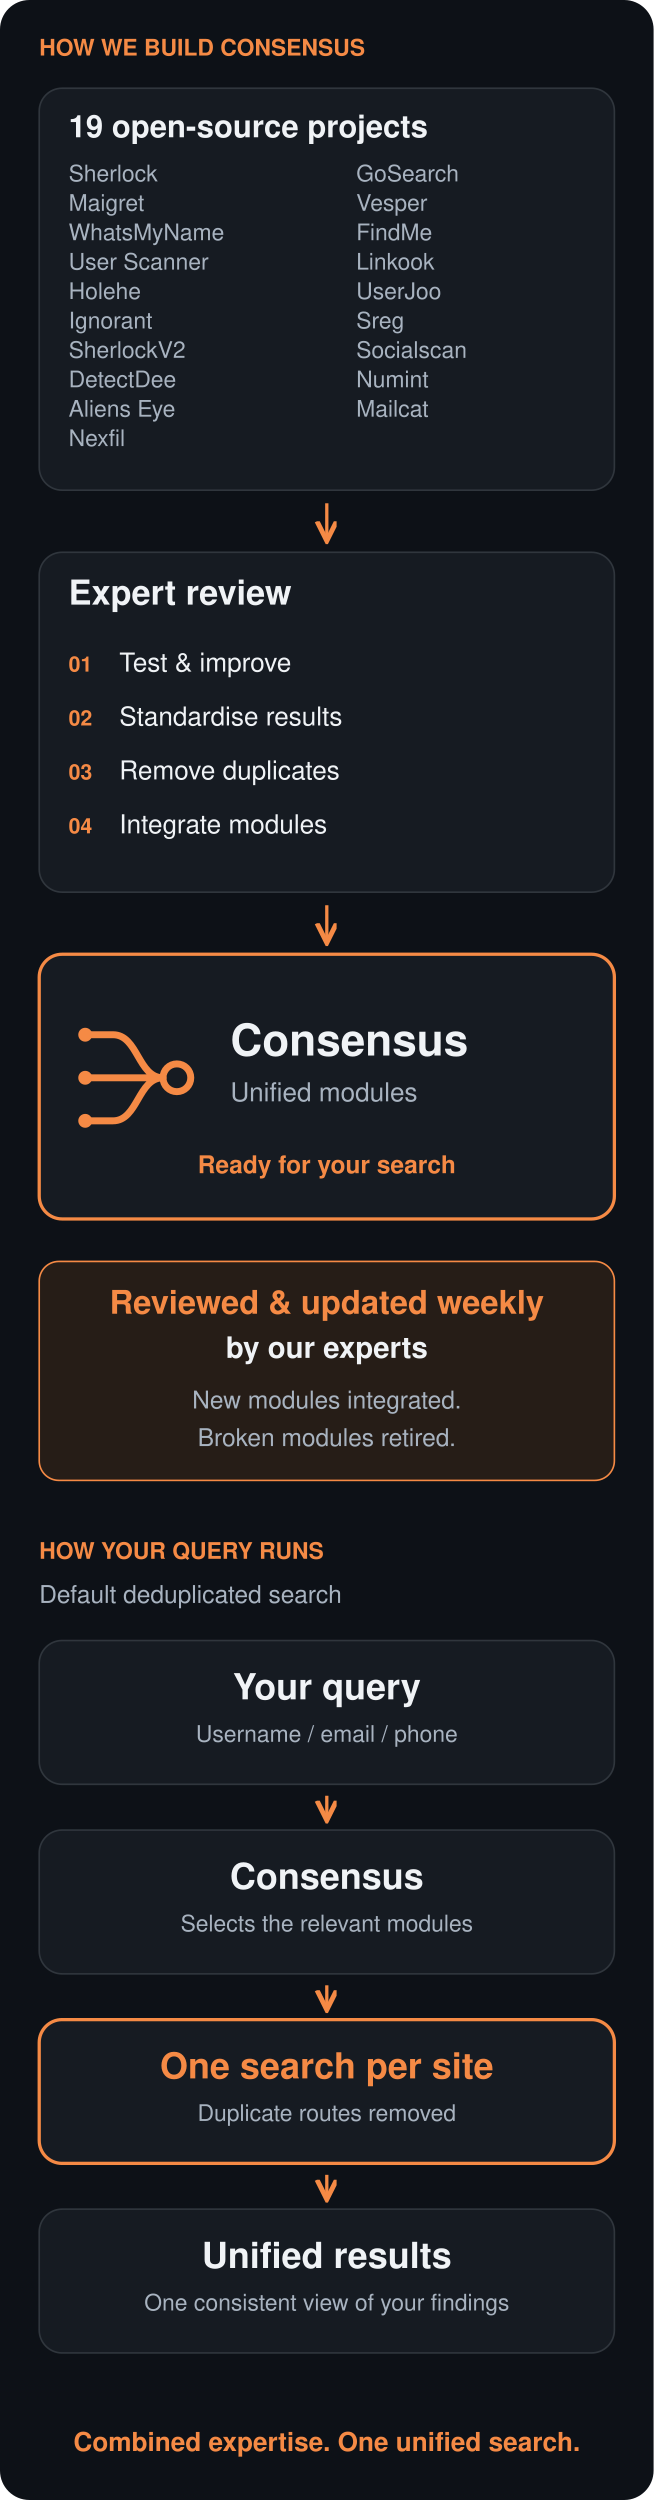
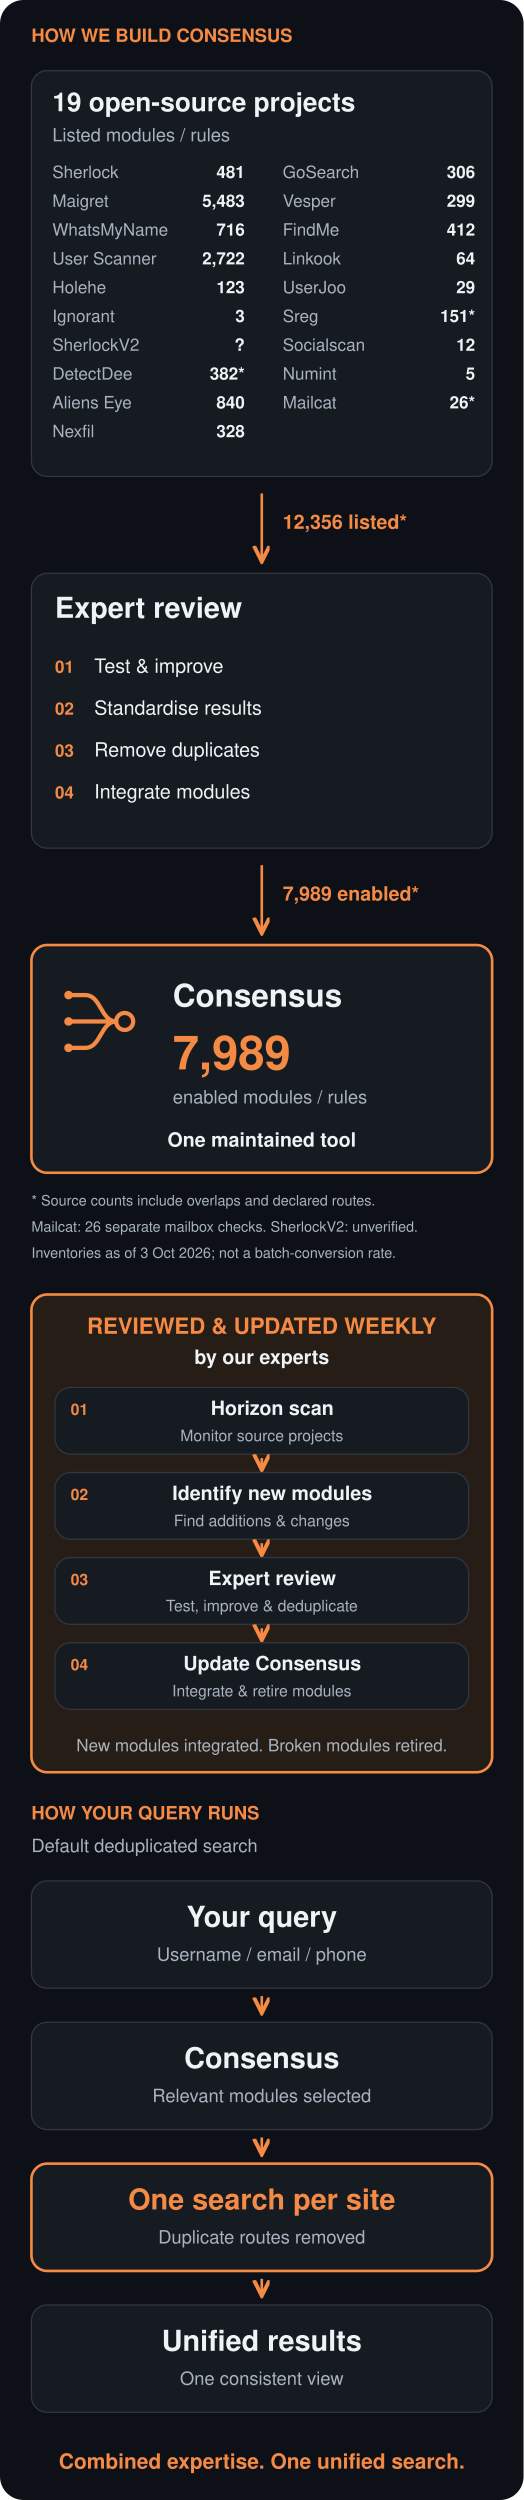
- <svg xmlns="http://www.w3.org/2000/svg" width="400" height="1530" viewBox="0 0 400 1530" role="img" aria-labelledby="title desc">
-   <rect width="400" height="1530" rx="18" fill="#0d1117" />
+ <svg xmlns="http://www.w3.org/2000/svg" width="400" height="1910" viewBox="0 0 400 1910" role="img" aria-labelledby="title desc">
+   <rect width="400" height="1910" rx="18" fill="#0d1117" />
  <defs>
    <marker id="arrow" markerWidth="7" markerHeight="7" refX="5" refY="3" orient="auto">
      <path d="M0 0L6 3L0 6" fill="none" stroke="#f58a45" stroke-width="1.5" />
    </marker>
  </defs>
  <g font-family="Segoe UI, Helvetica, Arial, sans-serif">
-     <text x="24" y="34" font-size="14" fill="#f58a45" font-weight="700" text-anchor="start">HOW WE BUILD CONSENSUS</text>
-     <rect x="24" y="54" width="352" height="246" rx="14" fill="#161b22" stroke="#30363d" stroke-width="1" />
-     <text x="42" y="84" font-size="19" fill="#f0f3f6" font-weight="600" text-anchor="start">19 open-source projects</text>
-     <text x="42" y="111" font-size="14" fill="#a8b3c0" font-weight="400" text-anchor="start">Sherlock</text>
-     <text x="42" y="129" font-size="14" fill="#a8b3c0" font-weight="400" text-anchor="start">Maigret</text>
-     <text x="42" y="147" font-size="14" fill="#a8b3c0" font-weight="400" text-anchor="start">WhatsMyName</text>
-     <text x="42" y="165" font-size="14" fill="#a8b3c0" font-weight="400" text-anchor="start">User Scanner</text>
-     <text x="42" y="183" font-size="14" fill="#a8b3c0" font-weight="400" text-anchor="start">Holehe</text>
-     <text x="42" y="201" font-size="14" fill="#a8b3c0" font-weight="400" text-anchor="start">Ignorant</text>
-     <text x="42" y="219" font-size="14" fill="#a8b3c0" font-weight="400" text-anchor="start">SherlockV2</text>
-     <text x="42" y="237" font-size="14" fill="#a8b3c0" font-weight="400" text-anchor="start">DetectDee</text>
-     <text x="42" y="255" font-size="14" fill="#a8b3c0" font-weight="400" text-anchor="start">Aliens Eye</text>
-     <text x="42" y="273" font-size="14" fill="#a8b3c0" font-weight="400" text-anchor="start">Nexfil</text>
-     <text x="218" y="111" font-size="14" fill="#a8b3c0" font-weight="400" text-anchor="start">GoSearch</text>
-     <text x="218" y="129" font-size="14" fill="#a8b3c0" font-weight="400" text-anchor="start">Vesper</text>
-     <text x="218" y="147" font-size="14" fill="#a8b3c0" font-weight="400" text-anchor="start">FindMe</text>
-     <text x="218" y="165" font-size="14" fill="#a8b3c0" font-weight="400" text-anchor="start">Linkook</text>
-     <text x="218" y="183" font-size="14" fill="#a8b3c0" font-weight="400" text-anchor="start">UserJoo</text>
-     <text x="218" y="201" font-size="14" fill="#a8b3c0" font-weight="400" text-anchor="start">Sreg</text>
-     <text x="218" y="219" font-size="14" fill="#a8b3c0" font-weight="400" text-anchor="start">Socialscan</text>
-     <text x="218" y="237" font-size="14" fill="#a8b3c0" font-weight="400" text-anchor="start">Numint</text>
-     <text x="218" y="255" font-size="14" fill="#a8b3c0" font-weight="400" text-anchor="start">Mailcat</text>
-     <rect x="24" y="338" width="352" height="208" rx="14" fill="#161b22" stroke="#30363d" stroke-width="1" />
-     <text x="42" y="370" font-size="21" fill="#f0f3f6" font-weight="600" text-anchor="start">Expert review</text>
-     <text x="42" y="411" font-size="13" fill="#f58a45" font-weight="700" text-anchor="start">01</text>
-     <text x="73" y="411" font-size="16" fill="#f0f3f6" font-weight="400" text-anchor="start">Test &amp; improve</text>
-     <text x="42" y="444" font-size="13" fill="#f58a45" font-weight="700" text-anchor="start">02</text>
-     <text x="73" y="444" font-size="16" fill="#f0f3f6" font-weight="400" text-anchor="start">Standardise results</text>
-     <text x="42" y="477" font-size="13" fill="#f58a45" font-weight="700" text-anchor="start">03</text>
-     <text x="73" y="477" font-size="16" fill="#f0f3f6" font-weight="400" text-anchor="start">Remove duplicates</text>
-     <text x="42" y="510" font-size="13" fill="#f58a45" font-weight="700" text-anchor="start">04</text>
-     <text x="73" y="510" font-size="16" fill="#f0f3f6" font-weight="400" text-anchor="start">Integrate modules</text>
-     <rect x="24" y="584" width="352" height="162" rx="14" fill="#161b22" stroke="#f58a45" stroke-width="2" />
-     <g transform="translate(36 612) scale(0.85)">
+     <text x="24" y="32" font-size="14" fill="#f58a45" font-weight="700" text-anchor="start">HOW WE BUILD CONSENSUS</text>
+     <rect x="24" y="54" width="352" height="310" rx="12" fill="#161b22" stroke="#30363d" stroke-width="1" />
+     <text x="40" y="85" font-size="20" fill="#f0f3f6" font-weight="650" text-anchor="start">19 open-source projects</text>
+     <text x="40" y="108" font-size="14" fill="#a8b3c0" font-weight="400" text-anchor="start">Listed modules / rules</text>
+     <text x="40.0" y="136" font-size="13" fill="#a8b3c0" font-weight="400" text-anchor="start">Sherlock</text>
+     <text x="187.0" y="136" font-size="13" fill="#f0f3f6" font-weight="600" text-anchor="end">481</text>
+     <text x="40.0" y="158" font-size="13" fill="#a8b3c0" font-weight="400" text-anchor="start">Maigret</text>
+     <text x="187.0" y="158" font-size="13" fill="#f0f3f6" font-weight="600" text-anchor="end">5,483</text>
+     <text x="40.0" y="180" font-size="13" fill="#a8b3c0" font-weight="400" text-anchor="start">WhatsMyName</text>
+     <text x="187.0" y="180" font-size="13" fill="#f0f3f6" font-weight="600" text-anchor="end">716</text>
+     <text x="40.0" y="202" font-size="13" fill="#a8b3c0" font-weight="400" text-anchor="start">User Scanner</text>
+     <text x="187.0" y="202" font-size="13" fill="#f0f3f6" font-weight="600" text-anchor="end">2,722</text>
+     <text x="40.0" y="224" font-size="13" fill="#a8b3c0" font-weight="400" text-anchor="start">Holehe</text>
+     <text x="187.0" y="224" font-size="13" fill="#f0f3f6" font-weight="600" text-anchor="end">123</text>
+     <text x="40.0" y="246" font-size="13" fill="#a8b3c0" font-weight="400" text-anchor="start">Ignorant</text>
+     <text x="187.0" y="246" font-size="13" fill="#f0f3f6" font-weight="600" text-anchor="end">3</text>
+     <text x="40.0" y="268" font-size="13" fill="#a8b3c0" font-weight="400" text-anchor="start">SherlockV2</text>
+     <text x="187.0" y="268" font-size="13" fill="#f0f3f6" font-weight="600" text-anchor="end">?</text>
+     <text x="40.0" y="290" font-size="13" fill="#a8b3c0" font-weight="400" text-anchor="start">DetectDee</text>
+     <text x="187.0" y="290" font-size="13" fill="#f0f3f6" font-weight="600" text-anchor="end">382*</text>
+     <text x="40.0" y="312" font-size="13" fill="#a8b3c0" font-weight="400" text-anchor="start">Aliens Eye</text>
+     <text x="187.0" y="312" font-size="13" fill="#f0f3f6" font-weight="600" text-anchor="end">840</text>
+     <text x="40.0" y="334" font-size="13" fill="#a8b3c0" font-weight="400" text-anchor="start">Nexfil</text>
+     <text x="187.0" y="334" font-size="13" fill="#f0f3f6" font-weight="600" text-anchor="end">328</text>
+     <text x="216.0" y="136" font-size="13" fill="#a8b3c0" font-weight="400" text-anchor="start">GoSearch</text>
+     <text x="363.0" y="136" font-size="13" fill="#f0f3f6" font-weight="600" text-anchor="end">306</text>
+     <text x="216.0" y="158" font-size="13" fill="#a8b3c0" font-weight="400" text-anchor="start">Vesper</text>
+     <text x="363.0" y="158" font-size="13" fill="#f0f3f6" font-weight="600" text-anchor="end">299</text>
+     <text x="216.0" y="180" font-size="13" fill="#a8b3c0" font-weight="400" text-anchor="start">FindMe</text>
+     <text x="363.0" y="180" font-size="13" fill="#f0f3f6" font-weight="600" text-anchor="end">412</text>
+     <text x="216.0" y="202" font-size="13" fill="#a8b3c0" font-weight="400" text-anchor="start">Linkook</text>
+     <text x="363.0" y="202" font-size="13" fill="#f0f3f6" font-weight="600" text-anchor="end">64</text>
+     <text x="216.0" y="224" font-size="13" fill="#a8b3c0" font-weight="400" text-anchor="start">UserJoo</text>
+     <text x="363.0" y="224" font-size="13" fill="#f0f3f6" font-weight="600" text-anchor="end">29</text>
+     <text x="216.0" y="246" font-size="13" fill="#a8b3c0" font-weight="400" text-anchor="start">Sreg</text>
+     <text x="363.0" y="246" font-size="13" fill="#f0f3f6" font-weight="600" text-anchor="end">151*</text>
+     <text x="216.0" y="268" font-size="13" fill="#a8b3c0" font-weight="400" text-anchor="start">Socialscan</text>
+     <text x="363.0" y="268" font-size="13" fill="#f0f3f6" font-weight="600" text-anchor="end">12</text>
+     <text x="216.0" y="290" font-size="13" fill="#a8b3c0" font-weight="400" text-anchor="start">Numint</text>
+     <text x="363.0" y="290" font-size="13" fill="#f0f3f6" font-weight="600" text-anchor="end">5</text>
+     <text x="216.0" y="312" font-size="13" fill="#a8b3c0" font-weight="400" text-anchor="start">Mailcat</text>
+     <text x="363.0" y="312" font-size="13" fill="#f0f3f6" font-weight="600" text-anchor="end">26*</text>
+     <rect x="24" y="438" width="352" height="210" rx="12" fill="#161b22" stroke="#30363d" stroke-width="1" />
+     <text x="42" y="472" font-size="22" fill="#f0f3f6" font-weight="650" text-anchor="start">Expert review</text>
+     <text x="42" y="514" font-size="13" fill="#f58a45" font-weight="700" text-anchor="start">01</text>
+     <text x="72" y="514" font-size="15" fill="#f0f3f6" font-weight="400" text-anchor="start">Test &amp; improve</text>
+     <text x="42" y="546" font-size="13" fill="#f58a45" font-weight="700" text-anchor="start">02</text>
+     <text x="72" y="546" font-size="15" fill="#f0f3f6" font-weight="400" text-anchor="start">Standardise results</text>
+     <text x="42" y="578" font-size="13" fill="#f58a45" font-weight="700" text-anchor="start">03</text>
+     <text x="72" y="578" font-size="15" fill="#f0f3f6" font-weight="400" text-anchor="start">Remove duplicates</text>
+     <text x="42" y="610" font-size="13" fill="#f58a45" font-weight="700" text-anchor="start">04</text>
+     <text x="72" y="610" font-size="15" fill="#f0f3f6" font-weight="400" text-anchor="start">Integrate modules</text>
+     <rect x="24" y="722" width="352" height="174" rx="12" fill="#161b22" stroke="#f58a45" stroke-width="2" />
+     <g transform="translate(40 744) scale(0.65)">
      <g fill="none" stroke="#f58a45" stroke-width="5" stroke-linecap="round" stroke-linejoin="round">
        <path d="M22 25h17c18 0 18 31 36 31M22 56h53M22 87h17c18 0 18-31 36-31" />
        <circle cx="85" cy="56" r="10" />
      </g>
      <g fill="#f58a45">
        <circle cx="19" cy="25" r="5" />
        <circle cx="19" cy="56" r="5" />
        <circle cx="19" cy="87" r="5" />
      </g>
    </g>
-     <text x="141" y="646" font-size="27" fill="#f0f3f6" font-weight="600" text-anchor="start">Consensus</text>
-     <text x="141" y="674" font-size="16" fill="#a8b3c0" font-weight="400" text-anchor="start">Unified modules</text>
-     <text x="200.0" y="718" font-size="15" fill="#f58a45" font-weight="600" text-anchor="middle">Ready for your search</text>
-     <path d="M200 308L200 329" fill="none" stroke="#f58a45" stroke-width="2" marker-end="url(#arrow)" />
-     <path d="M200 554L200 575" fill="none" stroke="#f58a45" stroke-width="2" marker-end="url(#arrow)" />
-     <rect x="24" y="772" width="352" height="134" rx="12" fill="#261d17" stroke="#f58a45" />
-     <text x="200" y="804" font-size="20" fill="#f58a45" font-weight="700" text-anchor="middle">Reviewed &amp; updated weekly</text>
-     <text x="200" y="831" font-size="18" fill="#f0f3f6" font-weight="600" text-anchor="middle">by our experts</text>
-     <text x="200" y="862" font-size="15" fill="#a8b3c0" font-weight="400" text-anchor="middle">New modules integrated.</text>
-     <text x="200" y="885" font-size="15" fill="#a8b3c0" font-weight="400" text-anchor="middle">Broken modules retired.</text>
-     <text x="24" y="954" font-size="14" fill="#f58a45" font-weight="700" text-anchor="start">HOW YOUR QUERY RUNS</text>
-     <text x="24" y="981" font-size="15" fill="#a8b3c0" font-weight="400" text-anchor="start">Default deduplicated search</text>
-     <rect x="24" y="1004" width="352" height="88" rx="14" fill="#161b22" stroke="#30363d" stroke-width="1" />
-     <text x="200" y="1040" font-size="22" fill="#f0f3f6" font-weight="600" text-anchor="middle">Your query</text>
-     <text x="200" y="1066" font-size="14" fill="#a8b3c0" font-weight="400" text-anchor="middle">Username / email / phone</text>
-     <path d="M200 1099L200 1112" fill="none" stroke="#f58a45" stroke-width="2" marker-end="url(#arrow)" />
-     <rect x="24" y="1120" width="352" height="88" rx="14" fill="#161b22" stroke="#30363d" stroke-width="1" />
-     <text x="200" y="1156" font-size="22" fill="#f0f3f6" font-weight="600" text-anchor="middle">Consensus</text>
-     <text x="200" y="1182" font-size="14" fill="#a8b3c0" font-weight="400" text-anchor="middle">Selects the relevant modules</text>
-     <path d="M200 1215L200 1228" fill="none" stroke="#f58a45" stroke-width="2" marker-end="url(#arrow)" />
-     <rect x="24" y="1236" width="352" height="88" rx="14" fill="#161b22" stroke="#f58a45" stroke-width="2" />
-     <text x="200" y="1272" font-size="22" fill="#f58a45" font-weight="600" text-anchor="middle">One search per site</text>
-     <text x="200" y="1298" font-size="14" fill="#a8b3c0" font-weight="400" text-anchor="middle">Duplicate routes removed</text>
-     <path d="M200 1331L200 1344" fill="none" stroke="#f58a45" stroke-width="2" marker-end="url(#arrow)" />
-     <rect x="24" y="1352" width="352" height="88" rx="14" fill="#161b22" stroke="#30363d" stroke-width="1" />
-     <text x="200" y="1388" font-size="22" fill="#f0f3f6" font-weight="600" text-anchor="middle">Unified results</text>
-     <text x="200" y="1414" font-size="14" fill="#a8b3c0" font-weight="400" text-anchor="middle">One consistent view of your findings</text>
-     <text x="200" y="1500" font-size="16" fill="#f58a45" font-weight="600" text-anchor="middle">Combined expertise. One unified search.</text>
+     <text x="132" y="769" font-size="24" fill="#f0f3f6" font-weight="650" text-anchor="start">Consensus</text>
+     <text x="132" y="817" font-size="36" fill="#f58a45" font-weight="700" text-anchor="start">7,989</text>
+     <text x="132" y="843" font-size="14" fill="#a8b3c0" font-weight="400" text-anchor="start">enabled modules / rules</text>
+     <text x="200.0" y="876" font-size="15" fill="#f0f3f6" font-weight="600" text-anchor="middle">One maintained tool</text>
+     <path d="M200 377L200 427" fill="none" stroke="#f58a45" stroke-width="2" marker-end="url(#arrow)" />
+     <text x="216" y="404" font-size="15" fill="#f58a45" font-weight="600" text-anchor="start">12,356 listed*</text>
+     <path d="M200 661L200 711" fill="none" stroke="#f58a45" stroke-width="2" marker-end="url(#arrow)" />
+     <text x="216" y="688" font-size="15" fill="#f58a45" font-weight="600" text-anchor="start">7,989 enabled*</text>
+     <text x="24" y="921" font-size="11" fill="#a8b3c0" font-weight="400" text-anchor="start">* Source counts include overlaps and declared routes.</text>
+     <text x="24" y="941" font-size="11" fill="#a8b3c0" font-weight="400" text-anchor="start">Mailcat: 26 separate mailbox checks. SherlockV2: unverified.</text>
+     <text x="24" y="961" font-size="11" fill="#a8b3c0" font-weight="400" text-anchor="start">Inventories as of 3 Oct 2026; not a batch-conversion rate.</text>
+     <rect x="24" y="989" width="352" height="365" rx="12" fill="#261d17" stroke="#f58a45" stroke-width="2" />
+     <text x="200" y="1019" font-size="17" fill="#f58a45" font-weight="700" text-anchor="middle">REVIEWED &amp; UPDATED WEEKLY</text>
+     <text x="200" y="1042" font-size="15" fill="#f0f3f6" font-weight="600" text-anchor="middle">by our experts</text>
+     <rect x="42" y="1060" width="316" height="51" rx="12" fill="#161b22" stroke="#30363d" stroke-width="1" />
+     <text x="54" y="1081" font-size="12" fill="#f58a45" font-weight="700" text-anchor="start">01</text>
+     <text x="208.0" y="1081" font-size="15" fill="#f0f3f6" font-weight="600" text-anchor="middle">Horizon scan</text>
+     <text x="200.0" y="1101" font-size="12" fill="#a8b3c0" font-weight="400" text-anchor="middle">Monitor source projects</text>
+     <path d="M200 1114L200 1121" fill="none" stroke="#f58a45" stroke-width="2" marker-end="url(#arrow)" />
+     <rect x="42" y="1125" width="316" height="51" rx="12" fill="#161b22" stroke="#30363d" stroke-width="1" />
+     <text x="54" y="1146" font-size="12" fill="#f58a45" font-weight="700" text-anchor="start">02</text>
+     <text x="208.0" y="1146" font-size="15" fill="#f0f3f6" font-weight="600" text-anchor="middle">Identify new modules</text>
+     <text x="200.0" y="1166" font-size="12" fill="#a8b3c0" font-weight="400" text-anchor="middle">Find additions &amp; changes</text>
+     <path d="M200 1179L200 1186" fill="none" stroke="#f58a45" stroke-width="2" marker-end="url(#arrow)" />
+     <rect x="42" y="1190" width="316" height="51" rx="12" fill="#161b22" stroke="#30363d" stroke-width="1" />
+     <text x="54" y="1211" font-size="12" fill="#f58a45" font-weight="700" text-anchor="start">03</text>
+     <text x="208.0" y="1211" font-size="15" fill="#f0f3f6" font-weight="600" text-anchor="middle">Expert review</text>
+     <text x="200.0" y="1231" font-size="12" fill="#a8b3c0" font-weight="400" text-anchor="middle">Test, improve &amp; deduplicate</text>
+     <path d="M200 1244L200 1251" fill="none" stroke="#f58a45" stroke-width="2" marker-end="url(#arrow)" />
+     <rect x="42" y="1255" width="316" height="51" rx="12" fill="#161b22" stroke="#30363d" stroke-width="1" />
+     <text x="54" y="1276" font-size="12" fill="#f58a45" font-weight="700" text-anchor="start">04</text>
+     <text x="208.0" y="1276" font-size="15" fill="#f0f3f6" font-weight="600" text-anchor="middle">Update Consensus</text>
+     <text x="200.0" y="1296" font-size="12" fill="#a8b3c0" font-weight="400" text-anchor="middle">Integrate &amp; retire modules</text>
+     <text x="200" y="1338" font-size="13" fill="#a8b3c0" font-weight="400" text-anchor="middle">New modules integrated. Broken modules retired.</text>
+     <text x="24" y="1390" font-size="14" fill="#f58a45" font-weight="700" text-anchor="start">HOW YOUR QUERY RUNS</text>
+     <text x="24" y="1415" font-size="14" fill="#a8b3c0" font-weight="400" text-anchor="start">Default deduplicated search</text>
+     <rect x="24" y="1437" width="352" height="82" rx="12" fill="#161b22" stroke="#30363d" stroke-width="1" />
+     <text x="200.0" y="1472" font-size="22" fill="#f0f3f6" font-weight="600" text-anchor="middle">Your query</text>
+     <text x="200.0" y="1498" font-size="14" fill="#a8b3c0" font-weight="400" text-anchor="middle">Username / email / phone</text>
+     <path d="M200 1525L200 1536" fill="none" stroke="#f58a45" stroke-width="2" marker-end="url(#arrow)" />
+     <rect x="24" y="1545" width="352" height="82" rx="12" fill="#161b22" stroke="#30363d" stroke-width="1" />
+     <text x="200.0" y="1580" font-size="22" fill="#f0f3f6" font-weight="600" text-anchor="middle">Consensus</text>
+     <text x="200.0" y="1606" font-size="14" fill="#a8b3c0" font-weight="400" text-anchor="middle">Relevant modules selected</text>
+     <path d="M200 1633L200 1644" fill="none" stroke="#f58a45" stroke-width="2" marker-end="url(#arrow)" />
+     <rect x="24" y="1653" width="352" height="82" rx="12" fill="#161b22" stroke="#f58a45" stroke-width="2" />
+     <text x="200.0" y="1688" font-size="22" fill="#f58a45" font-weight="600" text-anchor="middle">One search per site</text>
+     <text x="200.0" y="1714" font-size="14" fill="#a8b3c0" font-weight="400" text-anchor="middle">Duplicate routes removed</text>
+     <path d="M200 1741L200 1752" fill="none" stroke="#f58a45" stroke-width="2" marker-end="url(#arrow)" />
+     <rect x="24" y="1761" width="352" height="82" rx="12" fill="#161b22" stroke="#30363d" stroke-width="1" />
+     <text x="200.0" y="1796" font-size="22" fill="#f0f3f6" font-weight="600" text-anchor="middle">Unified results</text>
+     <text x="200.0" y="1822" font-size="14" fill="#a8b3c0" font-weight="400" text-anchor="middle">One consistent view</text>
+     <text x="200.0" y="1886" font-size="16" fill="#f58a45" font-weight="600" text-anchor="middle">Combined expertise. One unified search.</text>
  </g>
</svg>
